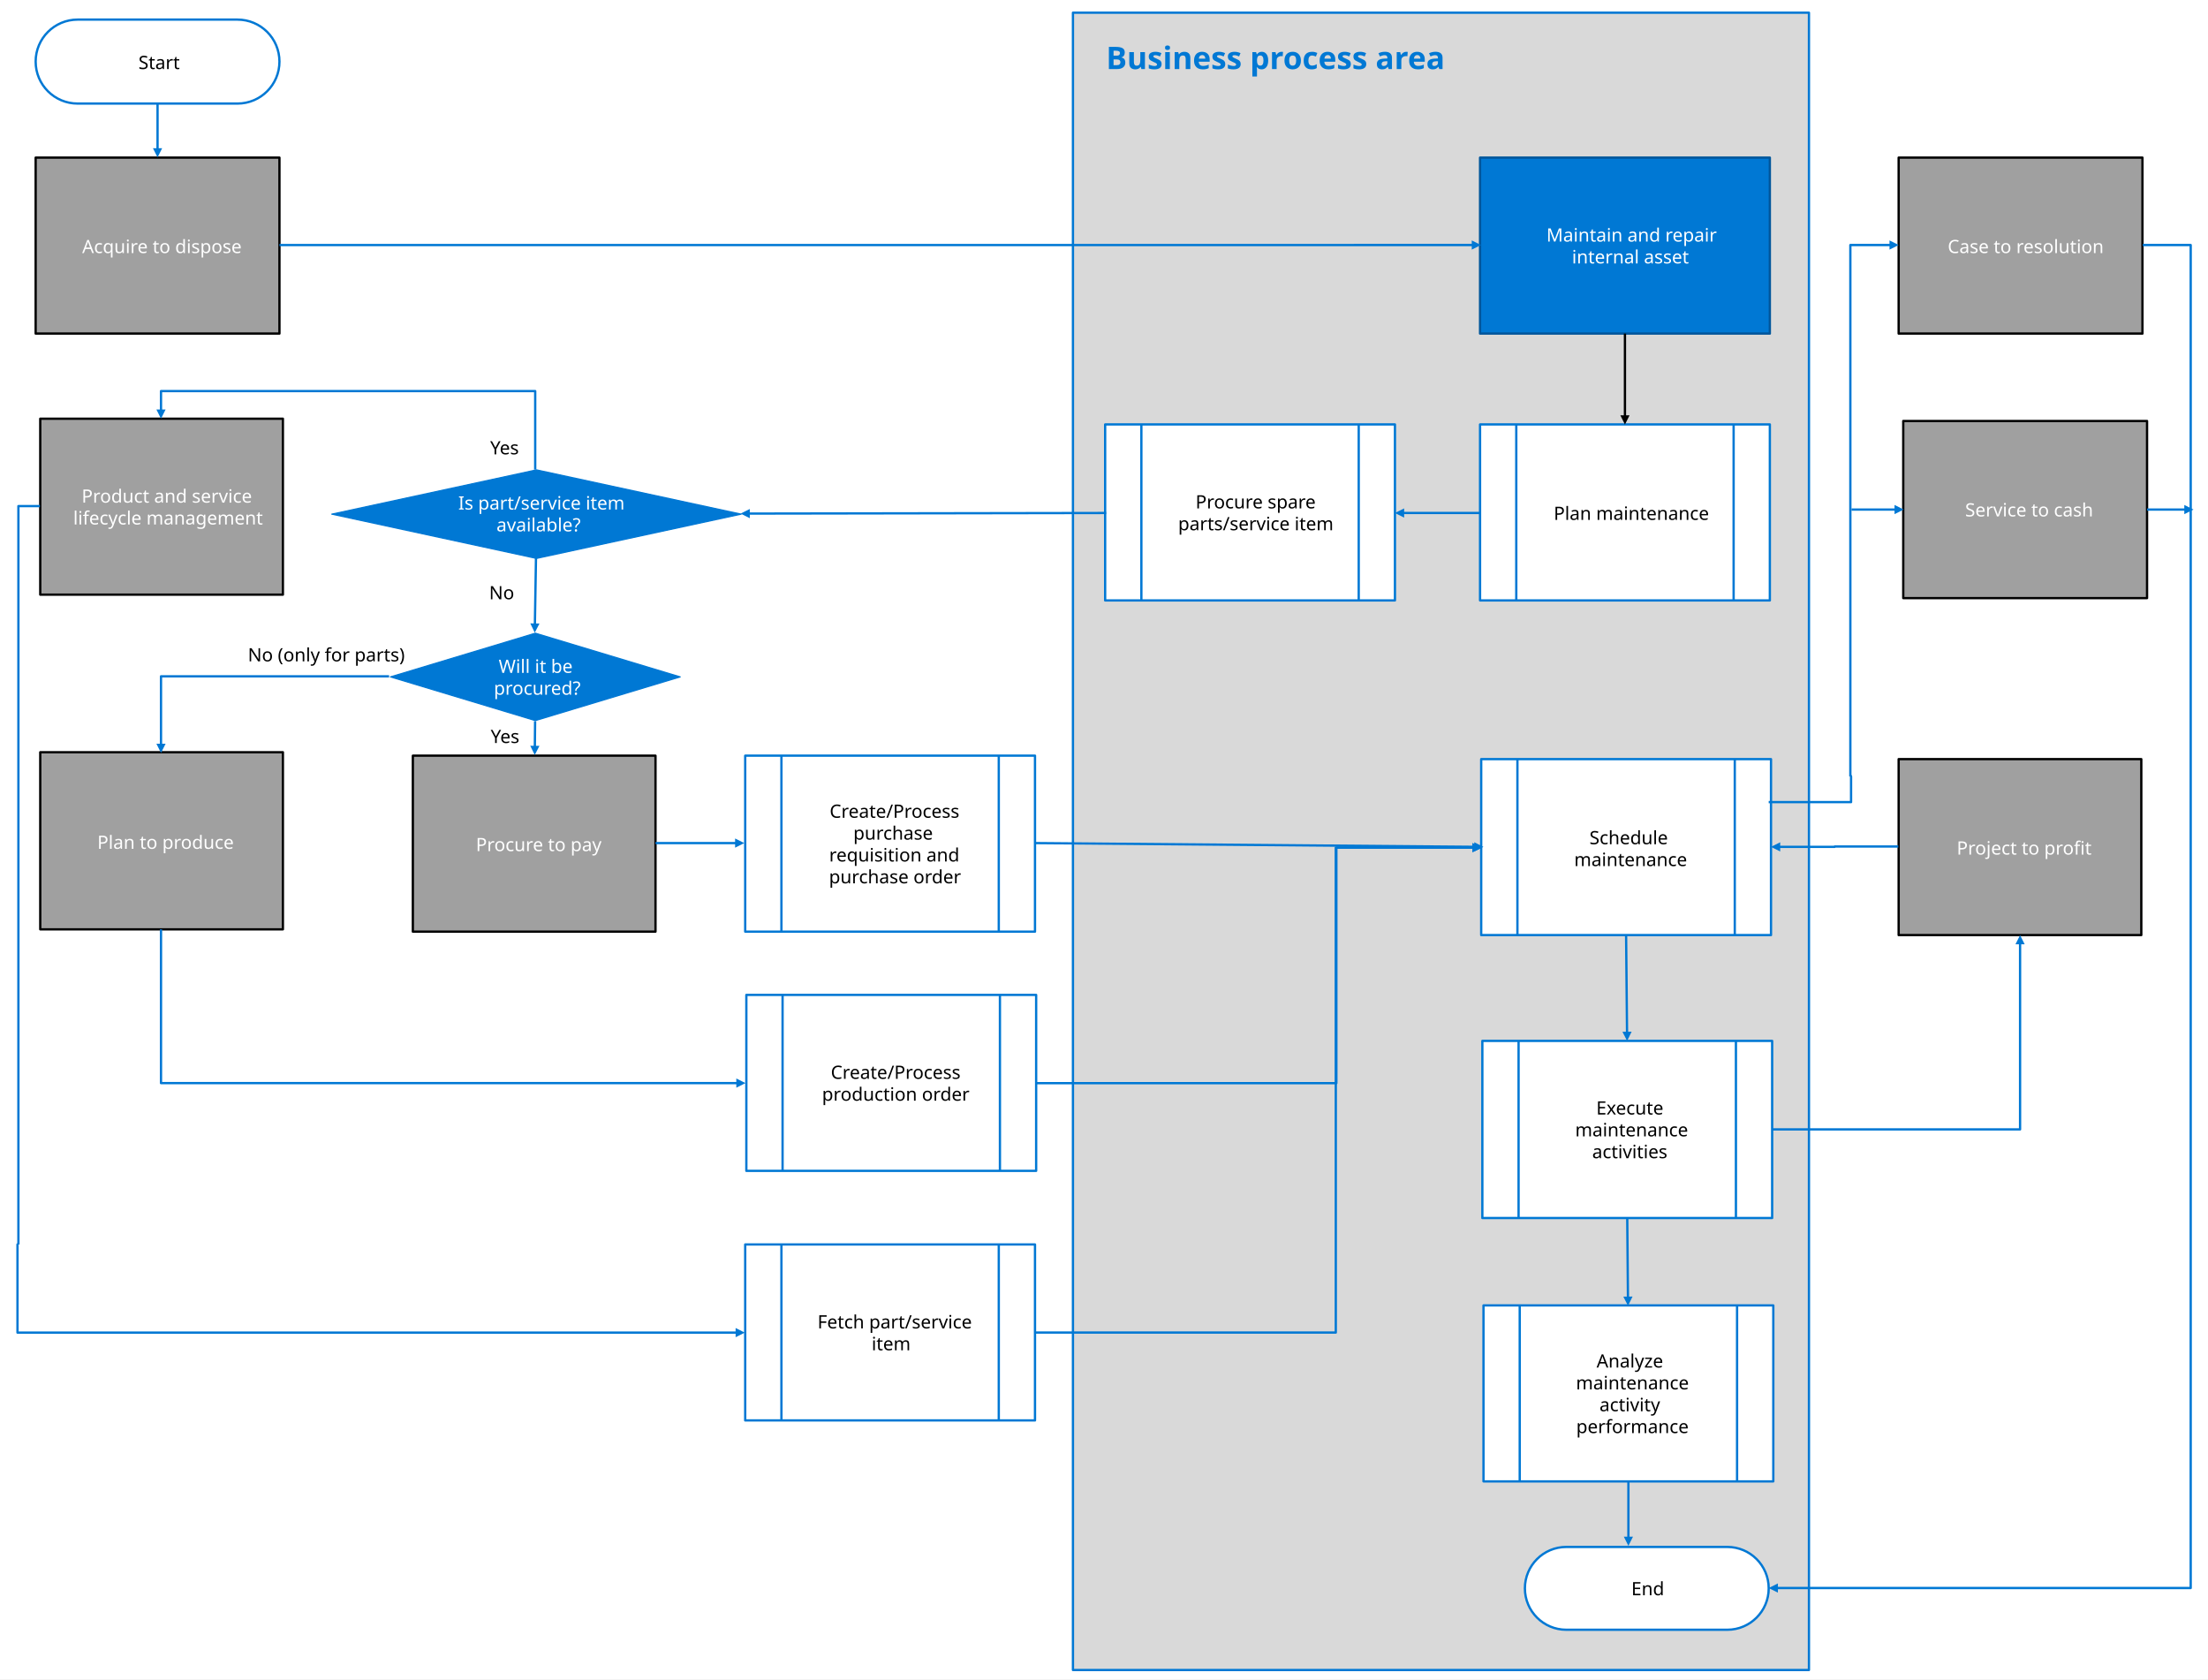
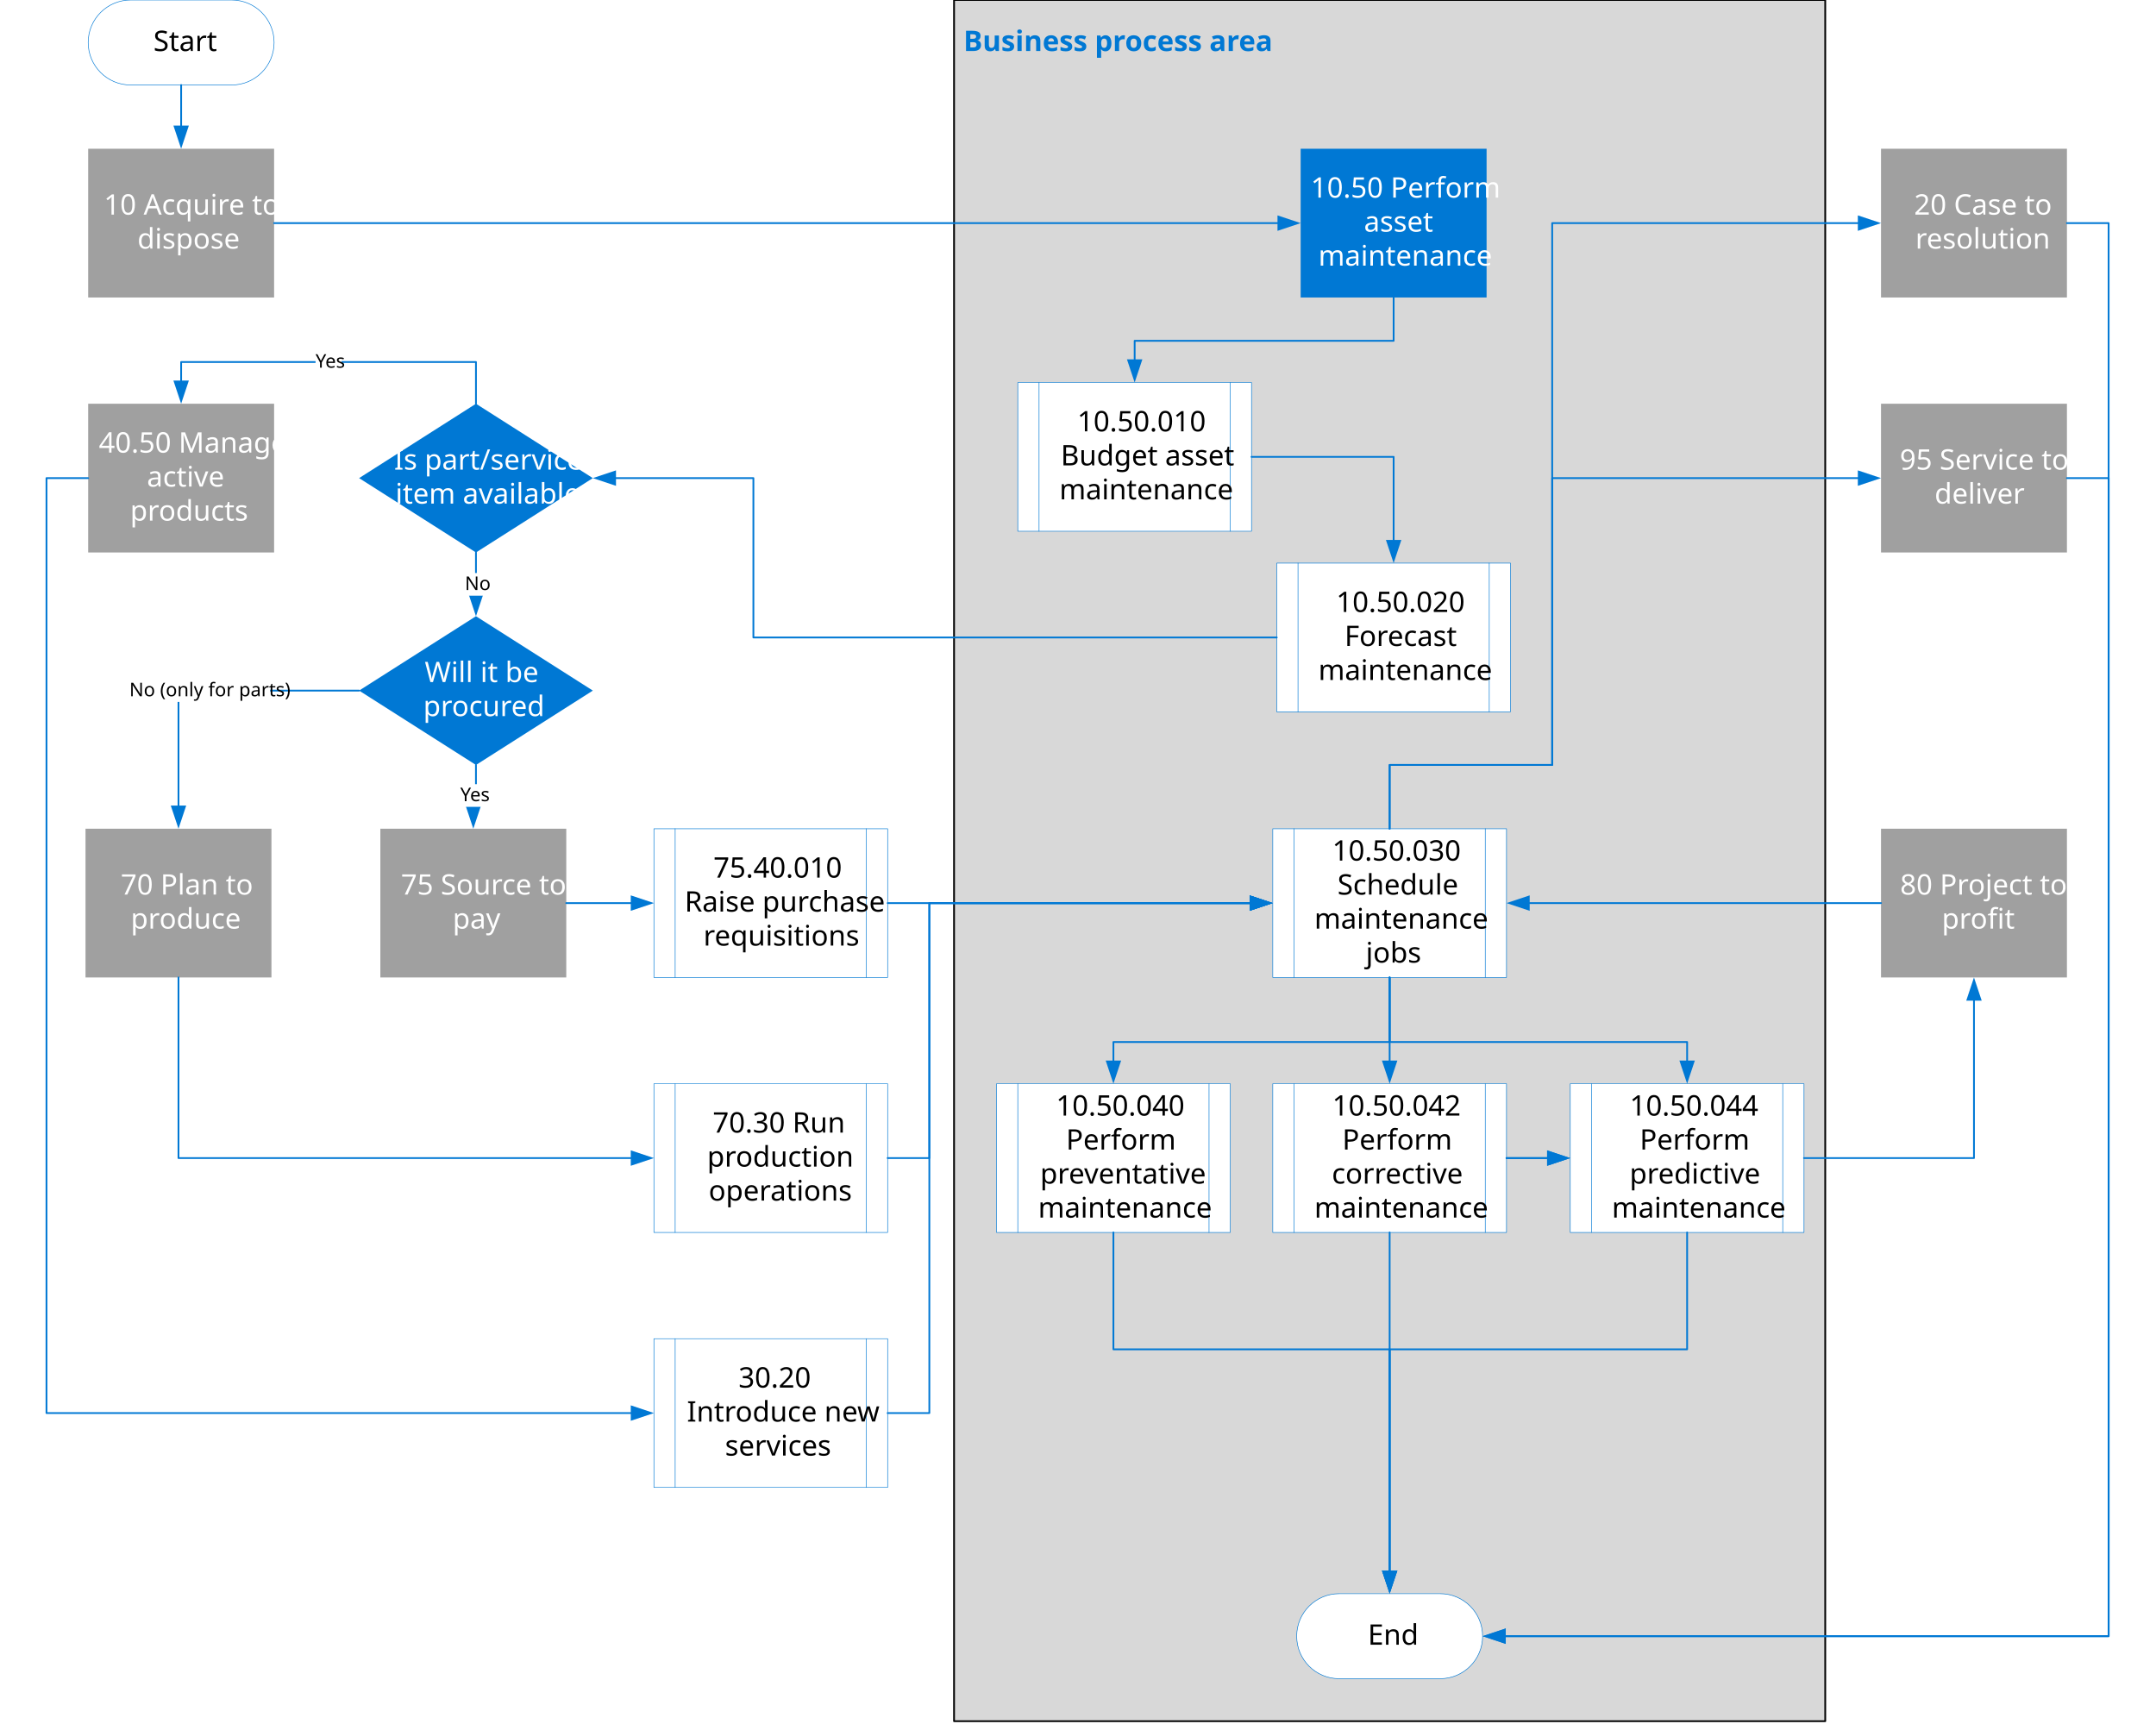
- <svg xmlns="http://www.w3.org/2000/svg" width="1920" height="1460.097" overflow="hidden" version="1.1" id="svg1088">
-   <defs id="defs1092" />
-   <g id="g1086" transform="translate(0,-14.95618)">
-     <rect x="0" y="14.956" width="1920" height="1460.097" fill="#ffffff" id="rect876" style="stroke-width:0.872" />
-     <rect x="933" y="26" width="640" height="1441" stroke="#0078d4" stroke-width="2" stroke-linejoin="round" stroke-miterlimit="10" fill="#d9d9d9" id="rect878" />
-     <text fill="#0078d4" font-family="'Segoe UI', 'Segoe UI_MSFontService', sans-serif" font-weight="700" font-size="27px" transform="translate(961.814,75)" id="text880">Business process area</text>
-     <path d="M 31,68.5 C 31,48.342 47.342,32 67.5,32 h 139 c 20.158,0 36.5,16.342 36.5,36.5 v 0 C 243,88.658 226.658,105 206.5,105 H 67.5 C 47.342,105 31,88.658 31,68.5 Z" stroke="#0078d4" stroke-width="2" stroke-linejoin="round" stroke-miterlimit="10" fill="none" fill-rule="evenodd" id="path882" />
-     <text font-family="'Segoe UI', 'Segoe UI_MSFontService', sans-serif" font-weight="400" font-size="16px" transform="translate(120.401,75)" id="text884">Start</text>
-     <rect x="31" y="152" width="212" height="153" stroke="#000000" stroke-width="2" stroke-linejoin="round" stroke-miterlimit="10" fill="#a0a0a0" id="rect886" />
-     <text fill="#ffffff" font-family="'Segoe UI', 'Segoe UI_MSFontService', sans-serif" font-weight="400" font-size="16px" transform="translate(71.4609,235)" id="text888">Acquire to dispose</text>
-     <path d="M 1,-4.48434e-6 1,40.157 h -2 L -1,4.48434e-6 Z M 4,38.824 l -4,8 -4,-8 z" fill="#0078d4" transform="matrix(-1,0,0,1,137,105)" id="path890" />
-     <rect x="648" y="672" width="252" height="153" fill="#ffffff" id="rect892" />
-     <path d="m 679.5,672 v 153 m 189,-153 v 153" stroke="#0078d4" stroke-width="2" stroke-linejoin="round" stroke-miterlimit="10" fill="none" fill-rule="evenodd" id="path894" />
-     <rect x="648" y="672" width="252" height="153" stroke="#0078d4" stroke-width="2" stroke-linejoin="round" stroke-miterlimit="10" fill="none" id="rect896" />
-     <text font-family="'Segoe UI', 'Segoe UI_MSFontService', sans-serif" font-weight="400" font-size="16px" transform="translate(721.421,726)" id="text898">Create/Process</text>
-     <text font-family="'Segoe UI', 'Segoe UI_MSFontService', sans-serif" font-weight="400" font-size="16px" transform="translate(742.001,745)" id="text900">purchase</text>
-     <text font-family="'Segoe UI', 'Segoe UI_MSFontService', sans-serif" font-weight="400" font-size="16px" transform="translate(721.001,764)" id="text902">requisition and</text>
-     <text font-family="'Segoe UI', 'Segoe UI_MSFontService', sans-serif" font-weight="400" font-size="16px" transform="translate(720.861,783)" id="text904">purchase order</text>
-     <rect x="359" y="672" width="211" height="153" stroke="#000000" stroke-width="2" stroke-linejoin="round" stroke-miterlimit="10" fill="#a0a0a0" id="rect906" />
-     <text fill="#ffffff" font-family="'Segoe UI', 'Segoe UI_MSFontService', sans-serif" font-weight="400" font-size="16px" transform="translate(413.803,755)" id="text908">Procure to pay</text>
-     <rect x="1287" y="384" width="252" height="153" fill="#ffffff" id="rect910" />
-     <path d="m 1318.5,384 v 153 m 189,-153 v 153" stroke="#0078d4" stroke-width="2" stroke-linejoin="round" stroke-miterlimit="10" fill="none" fill-rule="evenodd" id="path912" />
-     <rect x="1287" y="384" width="252" height="153" stroke="#0078d4" stroke-width="2" stroke-linejoin="round" stroke-miterlimit="10" fill="none" id="rect914" />
-     <text font-family="'Segoe UI', 'Segoe UI_MSFontService', sans-serif" font-weight="400" font-size="16px" transform="translate(1351.07,467)" id="text916">Plan maintenance</text>
-     <rect x="1287" y="152" width="252" height="153" stroke="#00569b" stroke-width="2" stroke-linejoin="round" stroke-miterlimit="10" fill="#0078d4" id="rect918" />
-     <text fill="#ffffff" font-family="'Segoe UI', 'Segoe UI_MSFontService', sans-serif" font-weight="400" font-size="16px" transform="translate(1344.72,225)" id="text920">Maintain and repair</text>
-     <text fill="#ffffff" font-family="'Segoe UI', 'Segoe UI_MSFontService', sans-serif" font-weight="400" font-size="16px" transform="translate(1366.92,244)" id="text922">internal asset</text>
-     <rect x="961" y="384" width="252" height="153" fill="#ffffff" id="rect924" />
-     <path d="m 992.5,384 v 153 m 189,-153 v 153" stroke="#0078d4" stroke-width="2" stroke-linejoin="round" stroke-miterlimit="10" fill="none" fill-rule="evenodd" id="path926" />
-     <rect x="961" y="384" width="252" height="153" stroke="#0078d4" stroke-width="2" stroke-linejoin="round" stroke-miterlimit="10" fill="none" id="rect928" />
-     <text font-family="'Segoe UI', 'Segoe UI_MSFontService', sans-serif" font-weight="400" font-size="16px" transform="translate(1039.6,457)" id="text930">Procure spare</text>
-     <text font-family="'Segoe UI', 'Segoe UI_MSFontService', sans-serif" font-weight="400" font-size="16px" transform="translate(1024.46,476)" id="text932">parts/service item</text>
-     <rect x="1288" y="675" width="252" height="153" fill="#ffffff" id="rect934" />
-     <path d="m 1319.5,675 v 153 m 189,-153 v 153" stroke="#0078d4" stroke-width="2" stroke-linejoin="round" stroke-miterlimit="10" fill="none" fill-rule="evenodd" id="path936" />
-     <rect x="1288" y="675" width="252" height="153" stroke="#0078d4" stroke-width="2" stroke-linejoin="round" stroke-miterlimit="10" fill="none" id="rect938" />
-     <text font-family="'Segoe UI', 'Segoe UI_MSFontService', sans-serif" font-weight="400" font-size="16px" transform="translate(1382.12,749)" id="text940">Schedule</text>
-     <text font-family="'Segoe UI', 'Segoe UI_MSFontService', sans-serif" font-weight="400" font-size="16px" transform="translate(1368.85,768)" id="text942">maintenance</text>
-     <rect x="1289" y="920" width="252" height="154" fill="#ffffff" id="rect944" />
-     <path d="m 1320.5,920 v 154 m 189,-154 v 154" stroke="#0078d4" stroke-width="2" stroke-linejoin="round" stroke-miterlimit="10" fill="none" fill-rule="evenodd" id="path946" />
-     <rect x="1289" y="920" width="252" height="154" stroke="#0078d4" stroke-width="2" stroke-linejoin="round" stroke-miterlimit="10" fill="none" id="rect948" />
-     <text font-family="'Segoe UI', 'Segoe UI_MSFontService', sans-serif" font-weight="400" font-size="16px" transform="translate(1388.05,984)" id="text950">Execute</text>
-     <text font-family="'Segoe UI', 'Segoe UI_MSFontService', sans-serif" font-weight="400" font-size="16px" transform="translate(1369.73,1003)" id="text952">maintenance</text>
-     <text font-family="'Segoe UI', 'Segoe UI_MSFontService', sans-serif" font-weight="400" font-size="16px" transform="translate(1384.5,1022)" id="text954">activities</text>
-     <rect x="1290" y="1150" width="252" height="153" fill="#ffffff" id="rect956" />
-     <path d="m 1321.5,1150 v 153 m 189,-153 v 153" stroke="#0078d4" stroke-width="2" stroke-linejoin="round" stroke-miterlimit="10" fill="none" fill-rule="evenodd" id="path958" />
-     <rect x="1290" y="1150" width="252" height="153" stroke="#0078d4" stroke-width="2" stroke-linejoin="round" stroke-miterlimit="10" fill="none" id="rect960" />
-     <text font-family="'Segoe UI', 'Segoe UI_MSFontService', sans-serif" font-weight="400" font-size="16px" transform="translate(1388.34,1204)" id="text962">Analyze</text>
-     <text font-family="'Segoe UI', 'Segoe UI_MSFontService', sans-serif" font-weight="400" font-size="16px" transform="translate(1370.4,1223)" id="text964">maintenance</text>
-     <text font-family="'Segoe UI', 'Segoe UI_MSFontService', sans-serif" font-weight="400" font-size="16px" transform="translate(1390.84,1242)" id="text966">activity</text>
-     <text font-family="'Segoe UI', 'Segoe UI_MSFontService', sans-serif" font-weight="400" font-size="16px" transform="translate(1370.62,1261)" id="text968">performance</text>
-     <path d="M 1.70827e-5,-1 1038.12,-0.982 V 1.018 L -1.70827e-5,1 Z M 1036.79,-3.982 l 8,4 -8,4 z" fill="#0078d4" transform="matrix(1,0,0,-1,243,228.018)" id="path970" />
-     <path d="m 570,747 h 70.55 v 2 H 570 Z m 69.217,-3 8,4 -8,4 z" fill="#0078d4" id="path972" />
-     <path d="m 900.009,747 383.281,3.268 -0.02,2 L 899.991,749 Z m 381.971,0.257 7.96,4.068 -8.03,3.931 z" fill="#0078d4" id="path974" />
-     <path d="M 0.002,-1 311.164,-0.491 311.16,1.509 -0.002,1 Z M 309.836,-3.493 l 7.994,4.013 -8.007,3.987 z" fill="#0078d4" transform="matrix(-1,0,0,1,961.83,461)" id="path976" />
-     <path d="m 0,-1 h 39.537 c 0.552,0 1,0.448 1,1 v 4.19947e-4 l -1,-1 H 72.407 v 2 H 39.537 c -0.552,0 -1,-0.448 -1,-1 V 0 l 1,1 H 0 Z m 71.074,-3 8,4 -8,4 z" transform="matrix(0,1,1,0,1413,305)" id="path978" />
-     <rect x="35" y="379" width="211" height="153" stroke="#000000" stroke-width="2" stroke-linejoin="round" stroke-miterlimit="10" fill="#a0a0a0" id="rect980" />
-     <text fill="#ffffff" font-family="'Segoe UI', 'Segoe UI_MSFontService', sans-serif" font-weight="400" font-size="16px" transform="translate(71.0042,452)" id="text982">Product and service</text>
-     <text fill="#ffffff" font-family="'Segoe UI', 'Segoe UI_MSFontService', sans-serif" font-weight="400" font-size="16px" transform="translate(63.6709,471)" id="text984">lifecycle management</text>
-     <rect x="1651" y="675" width="211" height="153" stroke="#000000" stroke-width="2" stroke-linejoin="round" stroke-miterlimit="10" fill="#a0a0a0" id="rect986" />
-     <text fill="#ffffff" font-family="'Segoe UI', 'Segoe UI_MSFontService', sans-serif" font-weight="400" font-size="16px" transform="translate(1701.51,758)" id="text988">Project to profit</text>
-     <rect x="1651" y="152" width="212" height="153" stroke="#000000" stroke-width="2" stroke-linejoin="round" stroke-miterlimit="10" fill="#a0a0a0" id="rect990" />
-     <text fill="#ffffff" font-family="'Segoe UI', 'Segoe UI_MSFontService', sans-serif" font-weight="400" font-size="16px" transform="translate(1693.65,235)" id="text992">Case to resolution</text>
-     <rect x="35" y="669" width="211" height="154" stroke="#000000" stroke-width="2" stroke-linejoin="round" stroke-miterlimit="10" fill="#a0a0a0" id="rect994" />
-     <text fill="#ffffff" font-family="'Segoe UI', 'Segoe UI_MSFontService', sans-serif" font-weight="400" font-size="16px" transform="translate(84.6342,753)" id="text996">Plan to produce</text>
-     <path d="m 1417,1303 v 49.38 h -2 V 1303 Z m 3,48.05 -4,8 -4,-8 z" fill="#0078d4" id="path998" />
-     <path d="m 1416,1073.99 0.61,69.66 -2,0.02 -0.61,-69.66 z m 3.6,68.3 -3.93,8.03 -4.07,-7.96 z" fill="#0078d4" id="path1000" />
-     <path d="m 1415,827.99 0.82,85.36 -2,0.019 -0.82,-85.359 z m 3.81,83.998 -3.93,8.038 -4.07,-7.961 z" fill="#0078d4" id="path1002" />
-     <path d="m 288.5,462 178,-38.5 178,38.5 -178,38.5 z" stroke="#0078d4" stroke-linejoin="round" stroke-miterlimit="10" fill="#0078d4" fill-rule="evenodd" id="path1004" />
-     <text fill="#ffffff" font-family="'Segoe UI', 'Segoe UI_MSFontService', sans-serif" font-weight="400" font-size="16px" transform="translate(398.482,458)" id="text1006">Is part/service item</text>
-     <text fill="#ffffff" font-family="'Segoe UI', 'Segoe UI_MSFontService', sans-serif" font-weight="400" font-size="16px" transform="translate(431.675,477)" id="text1008">available?</text>
-     <path d="m 0,-1 h 68.272 c 0.552,0 1,0.448 1,1 v 325.398 c 0,0.552 -0.448,1 -1,1 H 50.939 v -2 h 17.333 l -1,1 V 0 l 1,1 H 0 Z m 52.272,330.398 -8,-4 8,-4 z" fill="#0078d4" transform="matrix(0,-1,-1,0,465.398,423.272)" id="path1010" />
-     <path d="m 0,-1 h 198.324 c 0.552,0 1,0.448 1,1 v 59.949 h -2 V 0 l 1,1 H 0 Z m 202.324,59.616 -4,8 -4,-8 z" fill="#0078d4" transform="matrix(-1,0,0,1,338.324,603)" id="path1012" />
-     <path d="M 1,-0.017 1.964,58.348 -0.036,58.381 -1,0.017 Z M 4.941,56.966 1.074,65.031 -3.058,57.098 Z" fill="#0078d4" transform="matrix(-1,0,0,1,466.074,500)" id="path1014" />
-     <path d="M 0,0 H 18.722 V 642.005" stroke="#0078d4" stroke-width="2" stroke-linejoin="round" stroke-miterlimit="10" fill="none" fill-rule="evenodd" transform="matrix(-1,0,0,1,34.722,455)" id="path1016" />
-     <path d="m 16,1098 h -0.796 l 1,-1 v 76.65 l -1,-1 H 641 v 2 H 15.204 c -0.552,0 -1,-0.45 -1,-1 V 1097 c 0,-0.55 0.448,-1 1,-1 H 16 Z m 623.666,71.65 8,4 -8,4 z" fill="#0078d4" id="path1018" />
-     <text font-family="'Segoe UI', 'Segoe UI_MSFontService', sans-serif" font-weight="400" font-size="16px" transform="translate(426.239,410)" id="text1020">Yes</text>
-     <path d="m 0,-1 h 215.586 c 0.552,0 1,0.448 1,1 v 162.296 h -2 V 0 l 1,1 H 0 Z m 219.586,161.962 -4,8 -4,-8 z" fill="#0078d4" transform="matrix(1,0,0,-1,1541,996.962)" id="path1022" />
-     <path d="m 0,-1 h 55.356 c 0.552,0 1,0.448 1,1 v 0.291 l -1,-1 H 104.046 V 1.291 H 55.356 c -0.552,0 -1,-0.448 -1,-1 V 0 l 1,1 H 0 Z m 102.713,-2.709 8,4 -8,4 z" fill="#0078d4" transform="matrix(-1,0,0,1,1650.71,751)" id="path1024" />
-     <text font-family="'Segoe UI', 'Segoe UI_MSFontService', sans-serif" font-weight="400" font-size="16px" transform="translate(425.324,536)" id="text1026">No</text>
-     <path d="m 339.5,603.5 126,-38 126,38 -126,38 z" stroke="#0078d4" stroke-linejoin="round" stroke-miterlimit="10" fill="#0078d4" fill-rule="evenodd" id="path1028" />
-     <text fill="#ffffff" font-family="'Segoe UI', 'Segoe UI_MSFontService', sans-serif" font-weight="400" font-size="16px" transform="translate(433.625,600)" id="text1030">Will it be</text>
-     <text fill="#ffffff" font-family="'Segoe UI', 'Segoe UI_MSFontService', sans-serif" font-weight="400" font-size="16px" transform="translate(429.418,619)" id="text1032">procured?</text>
-     <text font-family="'Segoe UI', 'Segoe UI_MSFontService', sans-serif" font-weight="400" font-size="16px" transform="translate(215.54,590)" id="text1034">No (only for parts)</text>
-     <text font-family="'Segoe UI', 'Segoe UI_MSFontService', sans-serif" font-weight="400" font-size="16px" transform="translate(426.699,661)" id="text1036">Yes</text>
-     <path d="M 1,-0.011 1.243,22.739 -0.757,22.76 -1,0.011 Z M 4.228,21.373 0.314,29.416 -3.771,21.459 Z" fill="#0078d4" transform="matrix(-1,0,0,1,465.314,642)" id="path1038" />
-     <path d="m 0,-1 h 133.69 c 0.552,0 1,0.448 1,1 v 501.607 h -2 V 0 l 1,1 H 0 Z m 137.69,501.274 -4,8 -4,-8 z" fill="#0078d4" transform="matrix(0,1,1,0,140,823)" id="path1040" />
-     <path d="M 1608,690.074 V 228 c 0,-0.552 0.45,-1 1,-1 h 35.39 v 2 H 1609 l 1,-1 V 690.074 Z M 1643.05,224 l 8,4 -8,4 z" fill="#0078d4" id="path1042" />
-     <path d="M 0,0 H 0.881 V 22.391 H 72.498" stroke="#0078d4" stroke-width="2" stroke-linejoin="round" stroke-miterlimit="10" fill="none" fill-rule="evenodd" transform="matrix(-1,0,0,1,1610.5,690)" id="path1044" />
-     <path d="m 0,1 h -41.684 l 1,-1 v 1167.72 l -1,-1 H 318.603 v 2 H -41.684 c -0.552,0 -1,-0.44 -1,-1 V 0 c 0,-0.552 0.448,-1 1,-1 H 0 Z m 317.269,1162.72 8,4 -8,4 z" fill="#0078d4" transform="matrix(-1,0,0,1,1863.27,228)" id="path1046" />
-     <rect x="1655" y="381" width="212" height="154" stroke="#000000" stroke-width="2" stroke-linejoin="round" stroke-miterlimit="10" fill="#a0a0a0" id="rect1048" />
-     <text fill="#ffffff" font-family="'Segoe UI', 'Segoe UI_MSFontService', sans-serif" font-weight="400" font-size="16px" transform="translate(1708.8,464)" id="text1050">Service to cash</text>
-     <path d="m 1610,457 h 22.71 c 0.55,0 1,0.448 1,1 v 0 l -1,-1 h 16.04 v 2 h -16.04 c -0.55,0 -1,-0.448 -1,-1 v 0 l 1,1 H 1610 Z m 37.42,-3 8,4 -8,4 z" fill="#0078d4" id="path1052" />
-     <path d="m 1867,457 h 33.73 v 2 H 1867 Z m 32.39,-3 8,4 -8,4 z" fill="#0078d4" id="path1054" />
-     <path d="m 1326,1396 c 0,-19.88 16.12,-36 36,-36 h 140 c 19.88,0 36,16.12 36,36 v 0 c 0,19.88 -16.12,36 -36,36 h -140 c -19.88,0 -36,-16.12 -36,-36 z" stroke="#0078d4" stroke-width="2" stroke-linejoin="round" stroke-miterlimit="10" fill="#ffffff" fill-rule="evenodd" id="path1056" />
-     <text font-family="'Segoe UI', 'Segoe UI_MSFontService', sans-serif" font-weight="400" font-size="16px" transform="translate(1418.54,1402)" id="text1058">End</text>
-     <path d="M 1.41887e-6,-1 67.327,-1 V 1 L -1.41887e-6,1 Z M 65.993,-4 l 8,4 -8,4 z" fill="#0078d4" transform="matrix(-1,0,0,1,1286.99,461)" id="path1060" />
-     <rect x="649" y="880" width="252" height="153" fill="#ffffff" id="rect1062" />
-     <path d="m 680.5,880 v 153 m 189,-153 v 153" stroke="#0078d4" stroke-width="2" stroke-linejoin="round" stroke-miterlimit="10" fill="none" fill-rule="evenodd" id="path1064" />
-     <rect x="649" y="880" width="252" height="153" stroke="#0078d4" stroke-width="2" stroke-linejoin="round" stroke-miterlimit="10" fill="none" id="rect1066" />
-     <text font-family="'Segoe UI', 'Segoe UI_MSFontService', sans-serif" font-weight="400" font-size="16px" transform="translate(722.432,953)" id="text1068">Create/Process</text>
-     <text font-family="'Segoe UI', 'Segoe UI_MSFontService', sans-serif" font-weight="400" font-size="16px" transform="translate(714.785,972)" id="text1070">production order</text>
-     <path d="m 0,-1 h 261.061 c 0.553,0 1,0.448 1,1 v 204.751 l -1,-1 h 119.656 v 2 H 261.061 c -0.552,0 -1,-0.448 -1,-1 V 0 l 1,1 H 0 Z m 379.383,201.751 8,4 -8,4 z" fill="#0078d4" transform="matrix(1,0,0,-1,901,956.751)" id="path1072" />
-     <rect x="648" y="1097" width="252" height="153" fill="#ffffff" id="rect1074" />
-     <path d="m 679.5,1097 v 153 m 189,-153 v 153" stroke="#0078d4" stroke-width="2" stroke-linejoin="round" stroke-miterlimit="10" fill="none" fill-rule="evenodd" id="path1076" />
-     <rect x="648" y="1097" width="252" height="153" stroke="#0078d4" stroke-width="2" stroke-linejoin="round" stroke-miterlimit="10" fill="none" id="rect1078" />
-     <text font-family="'Segoe UI', 'Segoe UI_MSFontService', sans-serif" font-weight="400" font-size="16px" transform="translate(710.894,1170)" id="text1080">Fetch part/service</text>
-     <text font-family="'Segoe UI', 'Segoe UI_MSFontService', sans-serif" font-weight="400" font-size="16px" transform="translate(757.96,1189)" id="text1082">item</text>
-     <path d="m 0,-1 h 261.562 c 0.553,0 1,0.448 1,1 v 421.605 l -1,-1 h 120.163 v 2 H 261.562 c -0.552,0 -1,-0.448 -1,-1 V 0 l 1,1 H 0 Z m 380.391,418.605 8,4 -8,4 z" fill="#0078d4" transform="matrix(1,0,0,-1,900,1173.6)" id="path1084" />
+ <svg xmlns="http://www.w3.org/2000/svg" xmlns:xlink="http://www.w3.org/1999/xlink" viewBox="10 36 913 730" xml:space="preserve" color-interpolation-filters="sRGB" class="st16" width="2283" height="1825">
+   <rect x="0" y="0" width="2283" height="1825" fill="#ffffff" />
+   <style type="text/css">
+ 		.st1 {fill:#d8d8d8;stroke:#000000;stroke-linecap:round;stroke-linejoin:round;stroke-width:0.75}
+ 		.st2 {fill:#ffffff;stroke:#0078d4;stroke-linecap:round;stroke-linejoin:round;stroke-width:0.24}
+ 		.st3 {fill:#000000;font-family:Calibri;font-size:1em}
+ 		.st4 {fill:#a0a0a0;stroke:none;stroke-linecap:round;stroke-linejoin:round;stroke-width:0.24}
+ 		.st5 {fill:#ffffff;font-family:Calibri;font-size:1em}
+ 		.st6 {font-size:1em}
+ 		.st7 {fill:#0078d4;stroke:none;stroke-linecap:round;stroke-linejoin:round;stroke-width:0.24}
+ 		.st8 {fill:#ffffff}
+ 		.st9 {stroke:#0078d4;stroke-linecap:round;stroke-linejoin:round;stroke-width:0.24}
+ 		.st10 {marker-end:url(#mrkr13-115);stroke:#0078d4;stroke-linecap:round;stroke-linejoin:round;stroke-width:0.75}
+ 		.st11 {fill:#0078d4;fill-opacity:1;stroke:#0078d4;stroke-opacity:1;stroke-width:0.229}
+ 		.st12 {fill:#ffffff;stroke:none;stroke-linecap:butt;stroke-width:7.2}
+ 		.st13 {fill:#000000;font-family:Calibri;font-size:0.667em}
+ 		.st14 {fill:none;stroke:none;stroke-linecap:round;stroke-linejoin:round;stroke-width:0.75}
+ 		.st15 {fill:#0078d4;font-family:Calibri;font-size:1em;font-weight:bold}
+ 		.st16 {fill:none;fill-rule:evenodd;font-size:12px;overflow:visible;stroke-linecap:square;stroke-miterlimit:3}
+ 	</style>
+   <style> a { pointer-events: none; } </style>
+   <style>a.rules_svg_anchor g:hover { opacity:0.8; cursor:pointer; }</style>
+   <defs id="Markers">
+     <g id="lend13">
+       <path d="M 3 1 L 0 0 L 3 -1 L 3 1 " style="stroke:none" />
+     </g>
+     <marker id="mrkr13-115" class="st11" refX="-13.08" orient="auto" markerUnits="strokeWidth" overflow="visible">
+       <use xlink:href="#lend13" transform="scale(-4.36,-4.36) " />
+     </marker>
+   </defs>
+   <g>
+     <g id="shape44-1" transform="translate(414,-27)">
+       <rect x="0" y="63" width="369" height="729" class="st1" />
+     </g>
+     <g id="shape1-3" transform="translate(47.25,-720)">
+       <path d="M18 792 L60.75 792 A18 18 -180 0 0 60.75 756 L18 756 A18 18 -180 1 0 18 792 Z" class="st2" />
+       <text x="27.63" y="777.6" class="st3">Start</text>
+     </g>
+     <a id="d4555e53-5a03-4218-9506-bff0eb46d40e" class="rules_svg_anchor rules_svg_shape" href="/lms/chart?onclick=b3BlbkNoYXJ0Q29udGV4dE1lbnUoZXZlbnQsJ3cxMTJkNTIzNTk2NWMxNjgwMnY0MDY4JywxNjA4OCwgMSwgNCwgdGhpcywgd2luZG93LmZyYW1lRWxlbWVudCk=&amp;navigate=true&amp;details=Description">
+       <g id="shape2-6" transform="translate(47.25,-630)">
+         <rect x="0" y="729" width="78.75" height="63" class="st4" />
+         <text x="6.64" y="756.9" class="st5">10 Acquire to <tspan x="20.85" dy="1.2em" class="st6">dispose</tspan>
+         </text>
+       </g>
+     </a>
+     <a id="ff5af8c4-68ae-497e-bf80-23ba04b63236" class="rules_svg_anchor rules_svg_shape" href="/lms/chart?onclick=b3BlbkNoYXJ0Q29udGV4dE1lbnUoZXZlbnQsJ3cxMTJkNTIzNTk2NWMxNjk4M3Y0MDY4JywxNjIzNywgMSwgMSwgdGhpcywgd2luZG93LmZyYW1lRWxlbWVudCk=&amp;navigate=true&amp;details=Description">
+       <g id="shape3-10" transform="translate(47.25,-522)">
+         <rect x="0" y="729" width="78.75" height="63" class="st4" />
+         <text x="4.5" y="749.7" class="st5">40.50 Manage <tspan x="24.88" dy="1.2em" class="st6">active </tspan>
+           <tspan x="17.77" dy="1.2em" class="st6">products</tspan>
+         </text>
+       </g>
+     </a>
+     <a id="3b5dc4d4-254b-4f2f-a73a-4aecfc24fc1b" class="rules_svg_anchor rules_svg_shape" href="/lms/chart?onclick=b3BlbkNoYXJ0Q29udGV4dE1lbnUoZXZlbnQsJ3cxMTJkNTIzNTk2NWMxNzIzMHY0MDY4JywxNjQyMiwgMSwgMSwgdGhpcywgd2luZG93LmZyYW1lRWxlbWVudCk=&amp;navigate=true&amp;details=Description">
+       <g id="shape4-15" transform="translate(46.125,-342)">
+         <rect x="0" y="729" width="78.75" height="63" class="st4" />
+         <text x="14.9" y="756.9" class="st5">70 Plan to <tspan x="19.14" dy="1.2em" class="st6">produce</tspan>
+         </text>
+       </g>
+     </a>
+     <g id="shape5-19" transform="translate(162,-522)">
+       <path d="M0 760.5 L49.5 729 L99 760.5 L49.5 792 L0 760.5 Z" class="st7" />
+       <text x="14.81" y="756.9" class="st5">Is part/service <tspan x="15.38" dy="1.2em" class="st6">item available</tspan>
+       </text>
+     </g>
+     <g id="shape6-23" transform="translate(162,-432)">
+       <path d="M0 760.5 L49.5 729 L99 760.5 L49.5 792 L0 760.5 Z" class="st7" />
+       <text x="27.79" y="756.9" class="st5">Will it be <tspan x="27.17" dy="1.2em" class="st6">procured</tspan>
+       </text>
+     </g>
+     <a id="dca8dfa9-756f-4cb4-a5e2-b735e719a97d" class="rules_svg_anchor rules_svg_shape" href="/lms/chart?onclick=b3BlbkNoYXJ0Q29udGV4dE1lbnUoZXZlbnQsJ3cxMTJkNTIzNTk2NWMxNjg0NHY0MDY4JywxNjExOSwgMSwgMSwgdGhpcywgd2luZG93LmZyYW1lRWxlbWVudCk=&amp;navigate=true&amp;details=Description">
+       <g id="shape7-27" transform="translate(560.813,-630)">
+         <rect x="0" y="729" width="78.75" height="63" class="st7" />
+         <text x="4.28" y="749.7" class="st5">10.50 Perform <tspan x="26.81" dy="1.2em" class="st6">asset </tspan>
+           <tspan x="7.48" dy="1.2em" class="st6">maintenance</tspan>
+         </text>
+       </g>
+     </a>
+     <a id="7f9c677e-a935-40c1-9f48-9c3b6e6e5d95" class="rules_svg_anchor rules_svg_shape" href="/lms/chart?onclick=b3BlbkNoYXJ0Q29udGV4dE1lbnUoZXZlbnQsJ3cxMTJkNTIzNTk2NWMxNjg1N3Y0MDY4JywxNjE0MCwgMSwgMSwgdGhpcywgd2luZG93LmZyYW1lRWxlbWVudCk=&amp;navigate=true&amp;details=Description">
+       <g id="shape9-32" transform="translate(806.625,-630)">
+         <rect x="0" y="729" width="78.75" height="63" class="st4" />
+         <text x="14" y="756.9" class="st5">20 Case to <tspan x="14.55" dy="1.2em" class="st6">resolution</tspan>
+         </text>
+       </g>
+     </a>
+     <a id="84071078-f5f7-440d-b8ab-a45368f9aaf6" class="rules_svg_anchor rules_svg_shape" href="/lms/chart?onclick=b3BlbkNoYXJ0Q29udGV4dE1lbnUoZXZlbnQsJ3cxMTJkNTIzNTk2NWMxNzQ5NnY0MDY4JywxNjYxMiwgMSwgMSwgdGhpcywgd2luZG93LmZyYW1lRWxlbWVudCk=&amp;navigate=true&amp;details=Description">
+       <g id="shape10-36" transform="translate(806.625,-522)">
+         <rect x="0" y="729" width="78.75" height="63" class="st4" />
+         <text x="7.96" y="756.9" class="st5">95 Service to <tspan x="22.7" dy="1.2em" class="st6">deliver</tspan>
+         </text>
+       </g>
+     </a>
+     <a id="0bba0f67-680f-4c81-8ab0-51dba78bc45c" class="rules_svg_anchor rules_svg_shape" href="/lms/chart?onclick=b3BlbkNoYXJ0Q29udGV4dE1lbnUoZXZlbnQsJ3cxMTJkNTIzNTk2NWMxNzMxOXY0MDY4JywxNjUwNywgMSwgMSwgdGhpcywgd2luZG93LmZyYW1lRWxlbWVudCk=&amp;navigate=true&amp;details=Description">
+       <g id="shape11-40" transform="translate(806.625,-342)">
+         <rect x="0" y="729" width="78.75" height="63" class="st4" />
+         <text x="8.08" y="756.9" class="st5">80 Project to <tspan x="25.75" dy="1.2em" class="st6">profit</tspan>
+         </text>
+       </g>
+     </a>
+     <a id="c83e2bb7-d71f-4522-b39d-f794d93344c4" class="rules_svg_anchor rules_svg_shape" href="/lms/chart?onclick=b3BlbkNoYXJ0Q29udGV4dE1lbnUoZXZlbnQsJ3cxMTJkNTIzNTk2NWMxNjg0NnY0MDY4JywxNjEyMSwgMSwgMSwgdGhpcywgd2luZG93LmZyYW1lRWxlbWVudCk=&amp;navigate=true&amp;details=Description">
+       <g id="shape12-44" transform="translate(550.688,-454.5)">
+         <path d="M0 792 L99 792 L99 729 L0 729 L0 792 Z" class="st8" />
+         <path d="M0 792 L99 792 L99 729 L0 729 L0 792" class="st9" />
+         <path d="M9 792 L9 729" class="st9" />
+         <path d="M90 792 L90 729" class="st9" />
+         <text x="25.18" y="749.7" class="st3">10.50.020 <tspan x="28.73" dy="1.2em" class="st6">Forecast </tspan>
+           <tspan x="17.61" dy="1.2em" class="st6">maintenance</tspan>
+         </text>
+       </g>
+     </a>
+     <a id="7e3c5463-3947-4b31-a662-27726cb67a51" class="rules_svg_anchor rules_svg_shape" href="/lms/chart?onclick=b3BlbkNoYXJ0Q29udGV4dE1lbnUoZXZlbnQsJ3cxMTJkNTIzNTk2NWMxNzI4OHY0MDY4JywxNjQ4NCwgMSwgMSwgdGhpcywgd2luZG93LmZyYW1lRWxlbWVudCk=&amp;navigate=true&amp;details=Description">
+       <g id="shape14-52" transform="translate(286.875,-342)">
+         <path d="M0 792 L99 792 L99 729 L0 729 L0 792 Z" class="st8" />
+         <path d="M0 792 L99 792 L99 729 L0 729 L0 792" class="st9" />
+         <path d="M9 792 L9 729" class="st9" />
+         <path d="M90 792 L90 729" class="st9" />
+         <text x="25.18" y="749.7" class="st3">75.40.010 <tspan x="13.01" dy="1.2em" class="st6">Raise purchase </tspan>
+           <tspan x="20.97" dy="1.2em" class="st6">requisitions</tspan>
+         </text>
+       </g>
+     </a>
+     <a id="913a7329-300a-45ef-a645-6634aa6c2971" class="rules_svg_anchor rules_svg_shape" href="/lms/chart?onclick=b3BlbkNoYXJ0Q29udGV4dE1lbnUoZXZlbnQsJ3cxMTJkNTIzNTk2NWMxNzI2OXY0MDY4JywxNjQ1OCwgMSwgMSwgdGhpcywgd2luZG93LmZyYW1lRWxlbWVudCk=&amp;navigate=true&amp;details=Description">
+       <g id="shape15-60" transform="translate(171,-342)">
+         <rect x="0" y="729" width="78.75" height="63" class="st4" />
+         <text x="8.72" y="756.9" class="st5">75 Source to <tspan x="30.63" dy="1.2em" class="st6">pay</tspan>
+         </text>
+       </g>
+     </a>
+     <a id="591007e4-e008-406e-b3a4-2dfbcc089565" class="rules_svg_anchor rules_svg_shape" href="/lms/chart?onclick=b3BlbkNoYXJ0Q29udGV4dE1lbnUoZXZlbnQsJ3cxMTJkNTIzNTk2NWMxNzI0M3Y0MDY4JywxNjQzNSwgMSwgMSwgdGhpcywgd2luZG93LmZyYW1lRWxlbWVudCk=&amp;navigate=true&amp;details=Description">
+       <g id="shape16-64" transform="translate(286.875,-234)">
+         <path d="M0 792 L99 792 L99 729 L0 729 L0 792 Z" class="st8" />
+         <path d="M0 792 L99 792 L99 729 L0 729 L0 792" class="st9" />
+         <path d="M9 792 L9 729" class="st9" />
+         <path d="M90 792 L90 729" class="st9" />
+         <text x="24.9" y="749.7" class="st3">70.30 Run <tspan x="22.55" dy="1.2em" class="st6">production </tspan>
+           <tspan x="23.18" dy="1.2em" class="st6">operations</tspan>
+         </text>
+       </g>
+     </a>
+     <g id="shape17-72" transform="translate(286.875,-126)">
+       <path d="M0 792 L99 792 L99 729 L0 729 L0 792 Z" class="st8" />
+       <path d="M0 792 L99 792 L99 729 L0 729 L0 792" class="st9" />
+       <path d="M9 792 L9 729" class="st9" />
+       <path d="M90 792 L90 729" class="st9" />
+       <text x="35.82" y="749.7" class="st3">30.20 <tspan x="13.96" dy="1.2em" class="st6">Introduce new </tspan>
+         <tspan x="30.12" dy="1.2em" class="st6">services</tspan>
+       </text>
+     </g>
+     <a id="d4985603-cef9-433b-b1ba-17f72ebb1f0e" class="rules_svg_anchor rules_svg_shape" href="/lms/chart?onclick=b3BlbkNoYXJ0Q29udGV4dE1lbnUoZXZlbnQsJ3cxMTJkNTIzNTk2NWMxNjg0N3Y0MDY4JywxNjEyMiwgMSwgMSwgdGhpcywgd2luZG93LmZyYW1lRWxlbWVudCk=&amp;navigate=true&amp;details=Description">
+       <g id="shape18-80" transform="translate(549,-342)">
+         <path d="M0 792 L99 792 L99 729 L0 729 L0 792 Z" class="st8" />
+         <path d="M0 792 L99 792 L99 729 L0 729 L0 792" class="st9" />
+         <path d="M9 792 L9 729" class="st9" />
+         <path d="M90 792 L90 729" class="st9" />
+         <text x="25.18" y="742.5" class="st3">10.50.030 <tspan x="27.4" dy="1.2em" class="st6">Schedule </tspan>
+           <tspan x="17.61" dy="1.2em" class="st6">maintenance </tspan>
+           <tspan x="39.4" dy="1.2em" class="st6">jobs</tspan>
+         </text>
+       </g>
+     </a>
+     <a id="6156da82-0d3b-44c7-b1fa-59e3ba59f0f5" class="rules_svg_anchor rules_svg_shape" href="/lms/chart?onclick=b3BlbkNoYXJ0Q29udGV4dE1lbnUoZXZlbnQsJ3cxMTJkNTIzNTk2NWMxMDUzMjV2NDA2OCcsMTYxMjQsIDEsIDEsIHRoaXMsIHdpbmRvdy5mcmFtZUVsZW1lbnQp&amp;navigate=true&amp;details=Description">
+       <g id="shape19-89" transform="translate(549,-234)">
+         <path d="M0 792 L99 792 L99 729 L0 729 L0 792 Z" class="st8" />
+         <path d="M0 792 L99 792 L99 729 L0 729 L0 792" class="st9" />
+         <path d="M9 792 L9 729" class="st9" />
+         <path d="M90 792 L90 729" class="st9" />
+         <text x="25.18" y="742.5" class="st3">10.50.042 <tspan x="29.44" dy="1.2em" class="st6">Perform </tspan>
+           <tspan x="25.01" dy="1.2em" class="st6">corrective </tspan>
+           <tspan x="17.61" dy="1.2em" class="st6">maintenance</tspan>
+         </text>
+       </g>
+     </a>
+     <a id="7d2f8365-0645-4d09-b793-af9bc8b9945f" class="rules_svg_anchor rules_svg_shape" href="/lms/chart?onclick=b3BlbkNoYXJ0Q29udGV4dE1lbnUoZXZlbnQsJ3cxMTJkNTIzNTk2NWMxMDUzMjZ2NDA2OCcsMTYxMjUsIDEsIDEsIHRoaXMsIHdpbmRvdy5mcmFtZUVsZW1lbnQp&amp;navigate=true&amp;details=Description">
+       <g id="shape20-98" transform="translate(675,-234)">
+         <path d="M0 792 L99 792 L99 729 L0 729 L0 792 Z" class="st8" />
+         <path d="M0 792 L99 792 L99 729 L0 729 L0 792" class="st9" />
+         <path d="M9 792 L9 729" class="st9" />
+         <path d="M90 792 L90 729" class="st9" />
+         <text x="25.18" y="742.5" class="st3">10.50.044 <tspan x="29.44" dy="1.2em" class="st6">Perform </tspan>
+           <tspan x="25.12" dy="1.2em" class="st6">predictive </tspan>
+           <tspan x="17.61" dy="1.2em" class="st6">maintenance</tspan>
+         </text>
+       </g>
+     </a>
+     <g id="shape21-107" transform="translate(559.125,-45)">
+       <path d="M18 792 L60.75 792 A18 18 -180 0 0 60.75 756 L18 756 A18 18 -180 1 0 18 792 Z" class="st2" />
+       <text x="30.14" y="777.6" class="st3">End</text>
+     </g>
+     <g id="shape22-110" transform="translate(126,-652.5)">
+       <path d="M0 783 L425 783" class="st10" />
+     </g>
+     <g id="shape23-116" transform="translate(211.5,-594)">
+       <path d="M0 801 L0 783.34 L-124.88 783.34 L-124.88 791.19" class="st10" />
+       <rect x="-67.941" y="778.542" width="11.008" height="9.6" class="st12" />
+       <text x="-67.94" y="785.74" class="st13">Yes</text>
+     </g>
+     <g id="shape24-123" transform="translate(85.5,-342)">
+       <path d="M0 792 L0 868.5 L191.57 868.5" class="st10" />
+     </g>
+     <g id="shape25-128" transform="translate(249.75,-364.5)">
+       <path d="M0 783 L27.32 783" class="st10" />
+     </g>
+     <g id="shape26-133" transform="translate(47.25,-553.5)">
+       <path d="M0 792 L-17.66 792 L-17.66 1188 L229.82 1188" class="st10" />
+     </g>
+     <g id="shape27-138" transform="translate(414,-364.5)">
+       <path d="M0 783 L125.19 783" class="st10" />
+     </g>
+     <g id="shape28-143" transform="translate(385.875,-265.5)">
+       <path d="M0 792 L17.66 792 L17.66 684 L153.31 684" class="st10" />
+     </g>
+     <g id="shape29-148" transform="translate(385.875,-157.5)">
+       <path d="M0 792 L17.66 792 L17.66 576 L153.31 576" class="st10" />
+     </g>
+     <g id="shape30-153" transform="translate(589.5,-342)">
+       <path d="M9 792 L9 814.5 L9 827.19" class="st10" />
+     </g>
+     <g id="shape31-158" transform="translate(648,-256.5)">
+       <path d="M0 783 L17.19 783" class="st10" />
+     </g>
+     <g id="shape32-163" transform="translate(550.688,-486)">
+       <path d="M0 792 L-221.68 792 L-221.68 724.5 L-279.88 724.5" class="st10" />
+     </g>
+     <g id="shape34-168" transform="translate(202.5,-522)">
+       <path d="M9 792 L9 809.19" class="st10" />
+       <rect x="4.309" y="800.7" width="9.383" height="9.6" class="st12" />
+       <text x="4.31" y="807.9" class="st13">No</text>
+     </g>
+     <g id="shape35-175" transform="translate(219.938,-432)">
+       <path d="M-8.44 792 L-8.44 800.83 L-9.56 800.83 L-9.56 809.19" class="st10" />
+       <rect x="-15.066" y="800.138" width="11.008" height="9.6" class="st12" />
+       <text x="-15.07" y="807.34" class="st13">Yes</text>
+     </g>
+     <g id="shape36-182" transform="translate(162,-463.5)">
+       <path d="M0 792 L-76.5 792 L-76.5 840.69" class="st10" />
+       <rect x="-97.311" y="787.2" width="59.621" height="9.6" class="st12" />
+       <text x="-97.31" y="794.4" class="st13">No (only for parts)</text>
+     </g>
+     <g id="shape37-189" transform="translate(724.5,-234)">
+       <path d="M0 792 L0 841.5 L-126 841.5 L-126 935.19" class="st10" />
+     </g>
+     <g id="shape38-194" transform="translate(648,-256.5)">
+       <path d="M0 783 L17.19 783" class="st10" />
+     </g>
+     <g id="shape39-199" transform="translate(806.625,-364.5)">
+       <path d="M0 783 L-148.81 783" class="st10" />
+     </g>
+     <g id="shape40-204" transform="translate(598.5,-405)">
+       <path d="M0 792 L0 765 L68.85 765 L68.85 535.5 L198.31 535.5" class="st10" />
+     </g>
+     <g id="shape41-209" transform="translate(598.5,-405)">
+       <path d="M0 792 L0 765 L68.85 765 L68.85 643.5 L198.31 643.5" class="st10" />
+     </g>
+     <g id="shape42-214" transform="translate(885.375,-661.5)">
+       <path d="M0 792 L17.66 792 L17.66 1390.5 L-237.69 1390.5" class="st10" />
+     </g>
+     <g id="shape43-219" transform="translate(885.375,-553.5)">
+       <path d="M0 792 L17.66 792 L17.66 1282.5 L-237.69 1282.5" class="st10" />
+     </g>
+     <g id="shape45-224" transform="translate(385.875,-364.5)">
+       <path d="M0 783 L153.31 783" class="st10" />
+     </g>
+     <g id="shape46-229" transform="translate(414,-720)">
+       <rect x="0" y="756" width="180" height="36" class="st14" />
+       <text x="4" y="777.6" class="st15">Business process area</text>
+     </g>
+     <g id="shape48-232" transform="translate(77.625,-720)">
+       <path d="M9 792 L9 809.19" class="st10" />
+     </g>
+     <g id="shape49-237" transform="translate(600.188,-630)">
+       <path d="M0 792 L0 810.34 L-109.69 810.34 L-109.69 818.19" class="st10" />
+     </g>
+     <a id="e67b8f93-6fac-4ea0-83de-0cf37dd041f0" class="rules_svg_anchor rules_svg_shape" href="/lms/chart?onclick=b3BlbkNoYXJ0Q29udGV4dE1lbnUoZXZlbnQsJ3cxMTJkNTIzNTk2NWMxNjg0NXY0MDY4JywxNjEyMCwgMSwgMSwgdGhpcywgd2luZG93LmZyYW1lRWxlbWVudCk=&amp;navigate=true&amp;details=Description">
+       <g id="shape50-242" transform="translate(441,-531)">
+         <path d="M0 792 L99 792 L99 729 L0 729 L0 792 Z" class="st8" />
+         <path d="M0 792 L99 792 L99 729 L0 729 L0 792" class="st9" />
+         <path d="M9 792 L9 729" class="st9" />
+         <path d="M90 792 L90 729" class="st9" />
+         <text x="25.18" y="749.7" class="st3">10.50.010 <tspan x="18.19" dy="1.2em" class="st6">Budget asset </tspan>
+           <tspan x="17.61" dy="1.2em" class="st6">maintenance</tspan>
+         </text>
+       </g>
+     </a>
+     <g id="shape52-250" transform="translate(540,-562.5)">
+       <path d="M0 792 L60.19 792 L60.19 827.19" class="st10" />
+     </g>
+     <a id="669f87a2-dcd6-4fb2-9db2-8c12dcd7cd29" class="rules_svg_anchor rules_svg_shape" href="/lms/chart?onclick=b3BlbkNoYXJ0Q29udGV4dE1lbnUoZXZlbnQsJ3cxMTJkNTIzNTk2NWMxNjg0OHY0MDY4JywxNjEyMywgMSwgMSwgdGhpcywgd2luZG93LmZyYW1lRWxlbWVudCk=&amp;navigate=true&amp;details=Description">
+       <g id="shape53-255" transform="translate(432,-234)">
+         <path d="M0 792 L99 792 L99 729 L0 729 L0 792 Z" class="st8" />
+         <path d="M0 792 L99 792 L99 729 L0 729 L0 792" class="st9" />
+         <path d="M9 792 L9 729" class="st9" />
+         <path d="M90 792 L90 729" class="st9" />
+         <text x="25.18" y="742.5" class="st3">10.50.040 <tspan x="29.44" dy="1.2em" class="st6">Perform </tspan>
+           <tspan x="18.46" dy="1.2em" class="st6">preventative </tspan>
+           <tspan x="17.61" dy="1.2em" class="st6">maintenance</tspan>
+         </text>
+       </g>
+     </a>
+     <g id="shape55-264" transform="translate(598.5,-342)">
+       <path d="M0 792 L0 819.34 L-117 819.34 L-117 827.19" class="st10" />
+     </g>
+     <g id="shape56-269" transform="translate(481.5,-234)">
+       <path d="M0 792 L0 841.5 L117 841.5 L117 935.19" class="st10" />
+     </g>
+     <g id="shape58-274" transform="translate(774,-265.5)">
+       <path d="M0 792 L72 792 L72 725.31" class="st10" />
+     </g>
+     <g id="shape59-279" transform="translate(598.5,-342)">
+       <path d="M0 792 L0 819.34 L126 819.34 L126 827.19" class="st10" />
+     </g>
+     <g id="shape60-284" transform="translate(607.5,-234)">
+       <path d="M-9 792 L-9 935.19" class="st10" />
+     </g>
  </g>
</svg>
